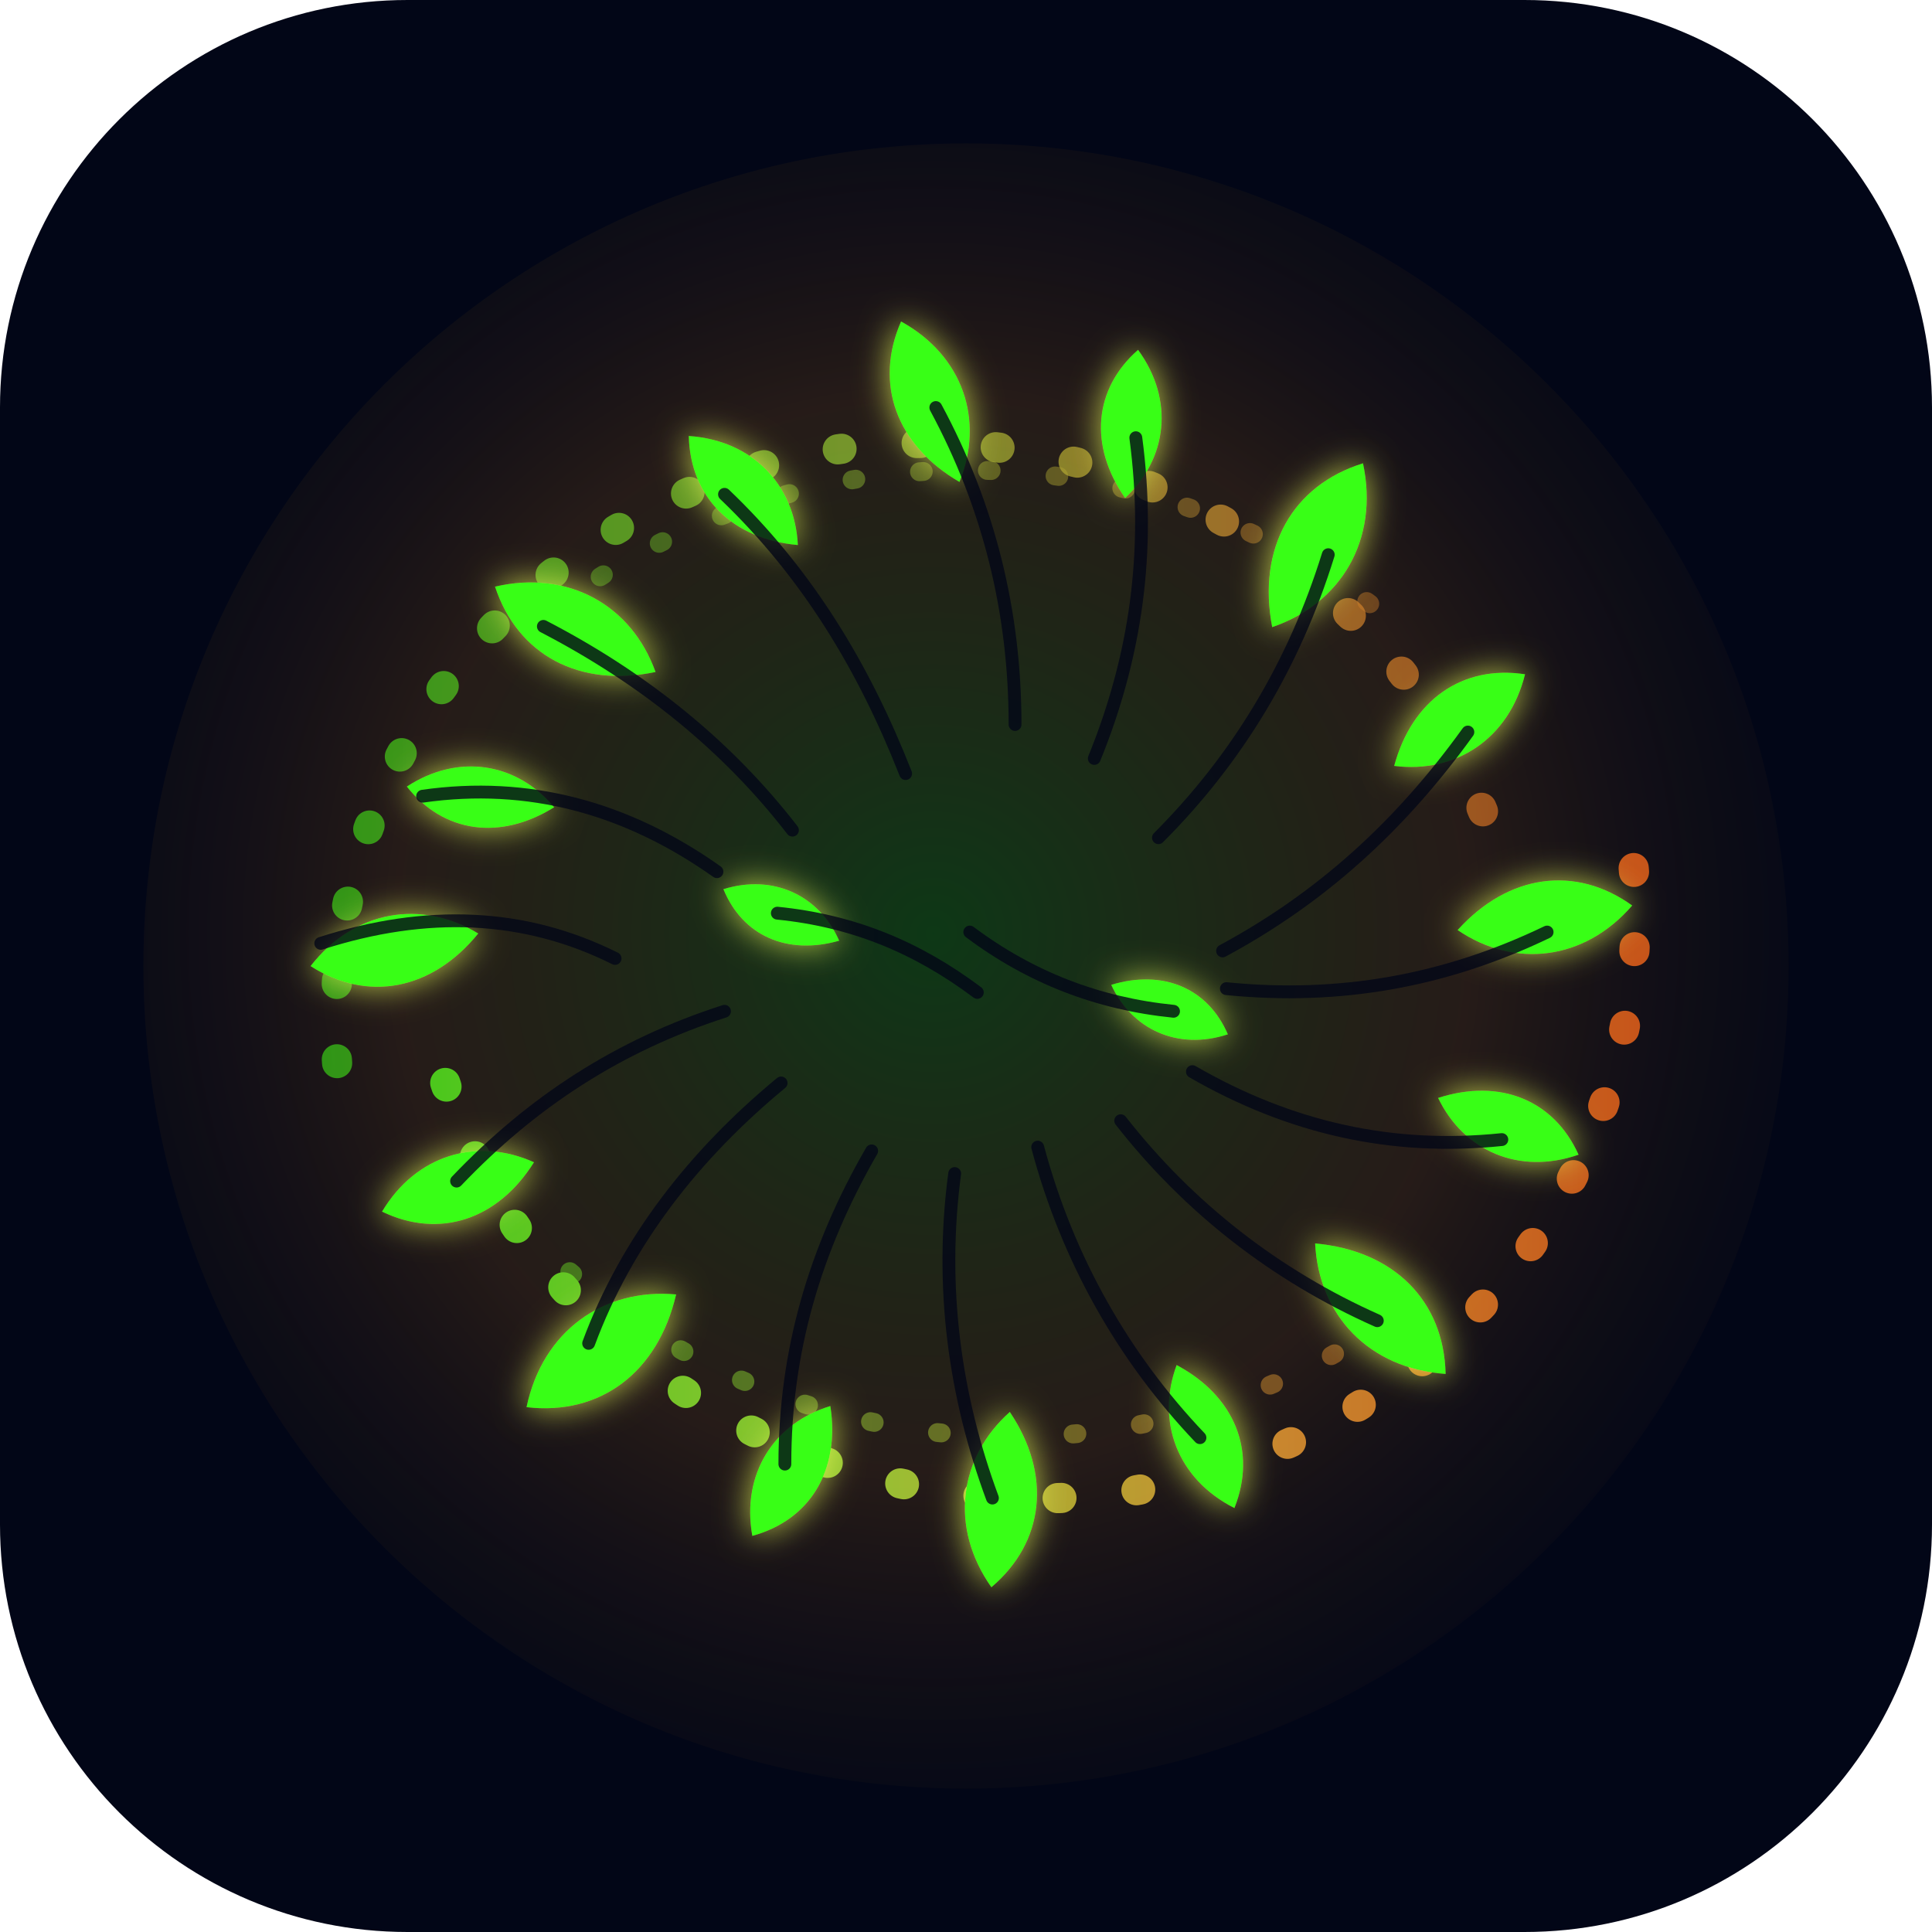
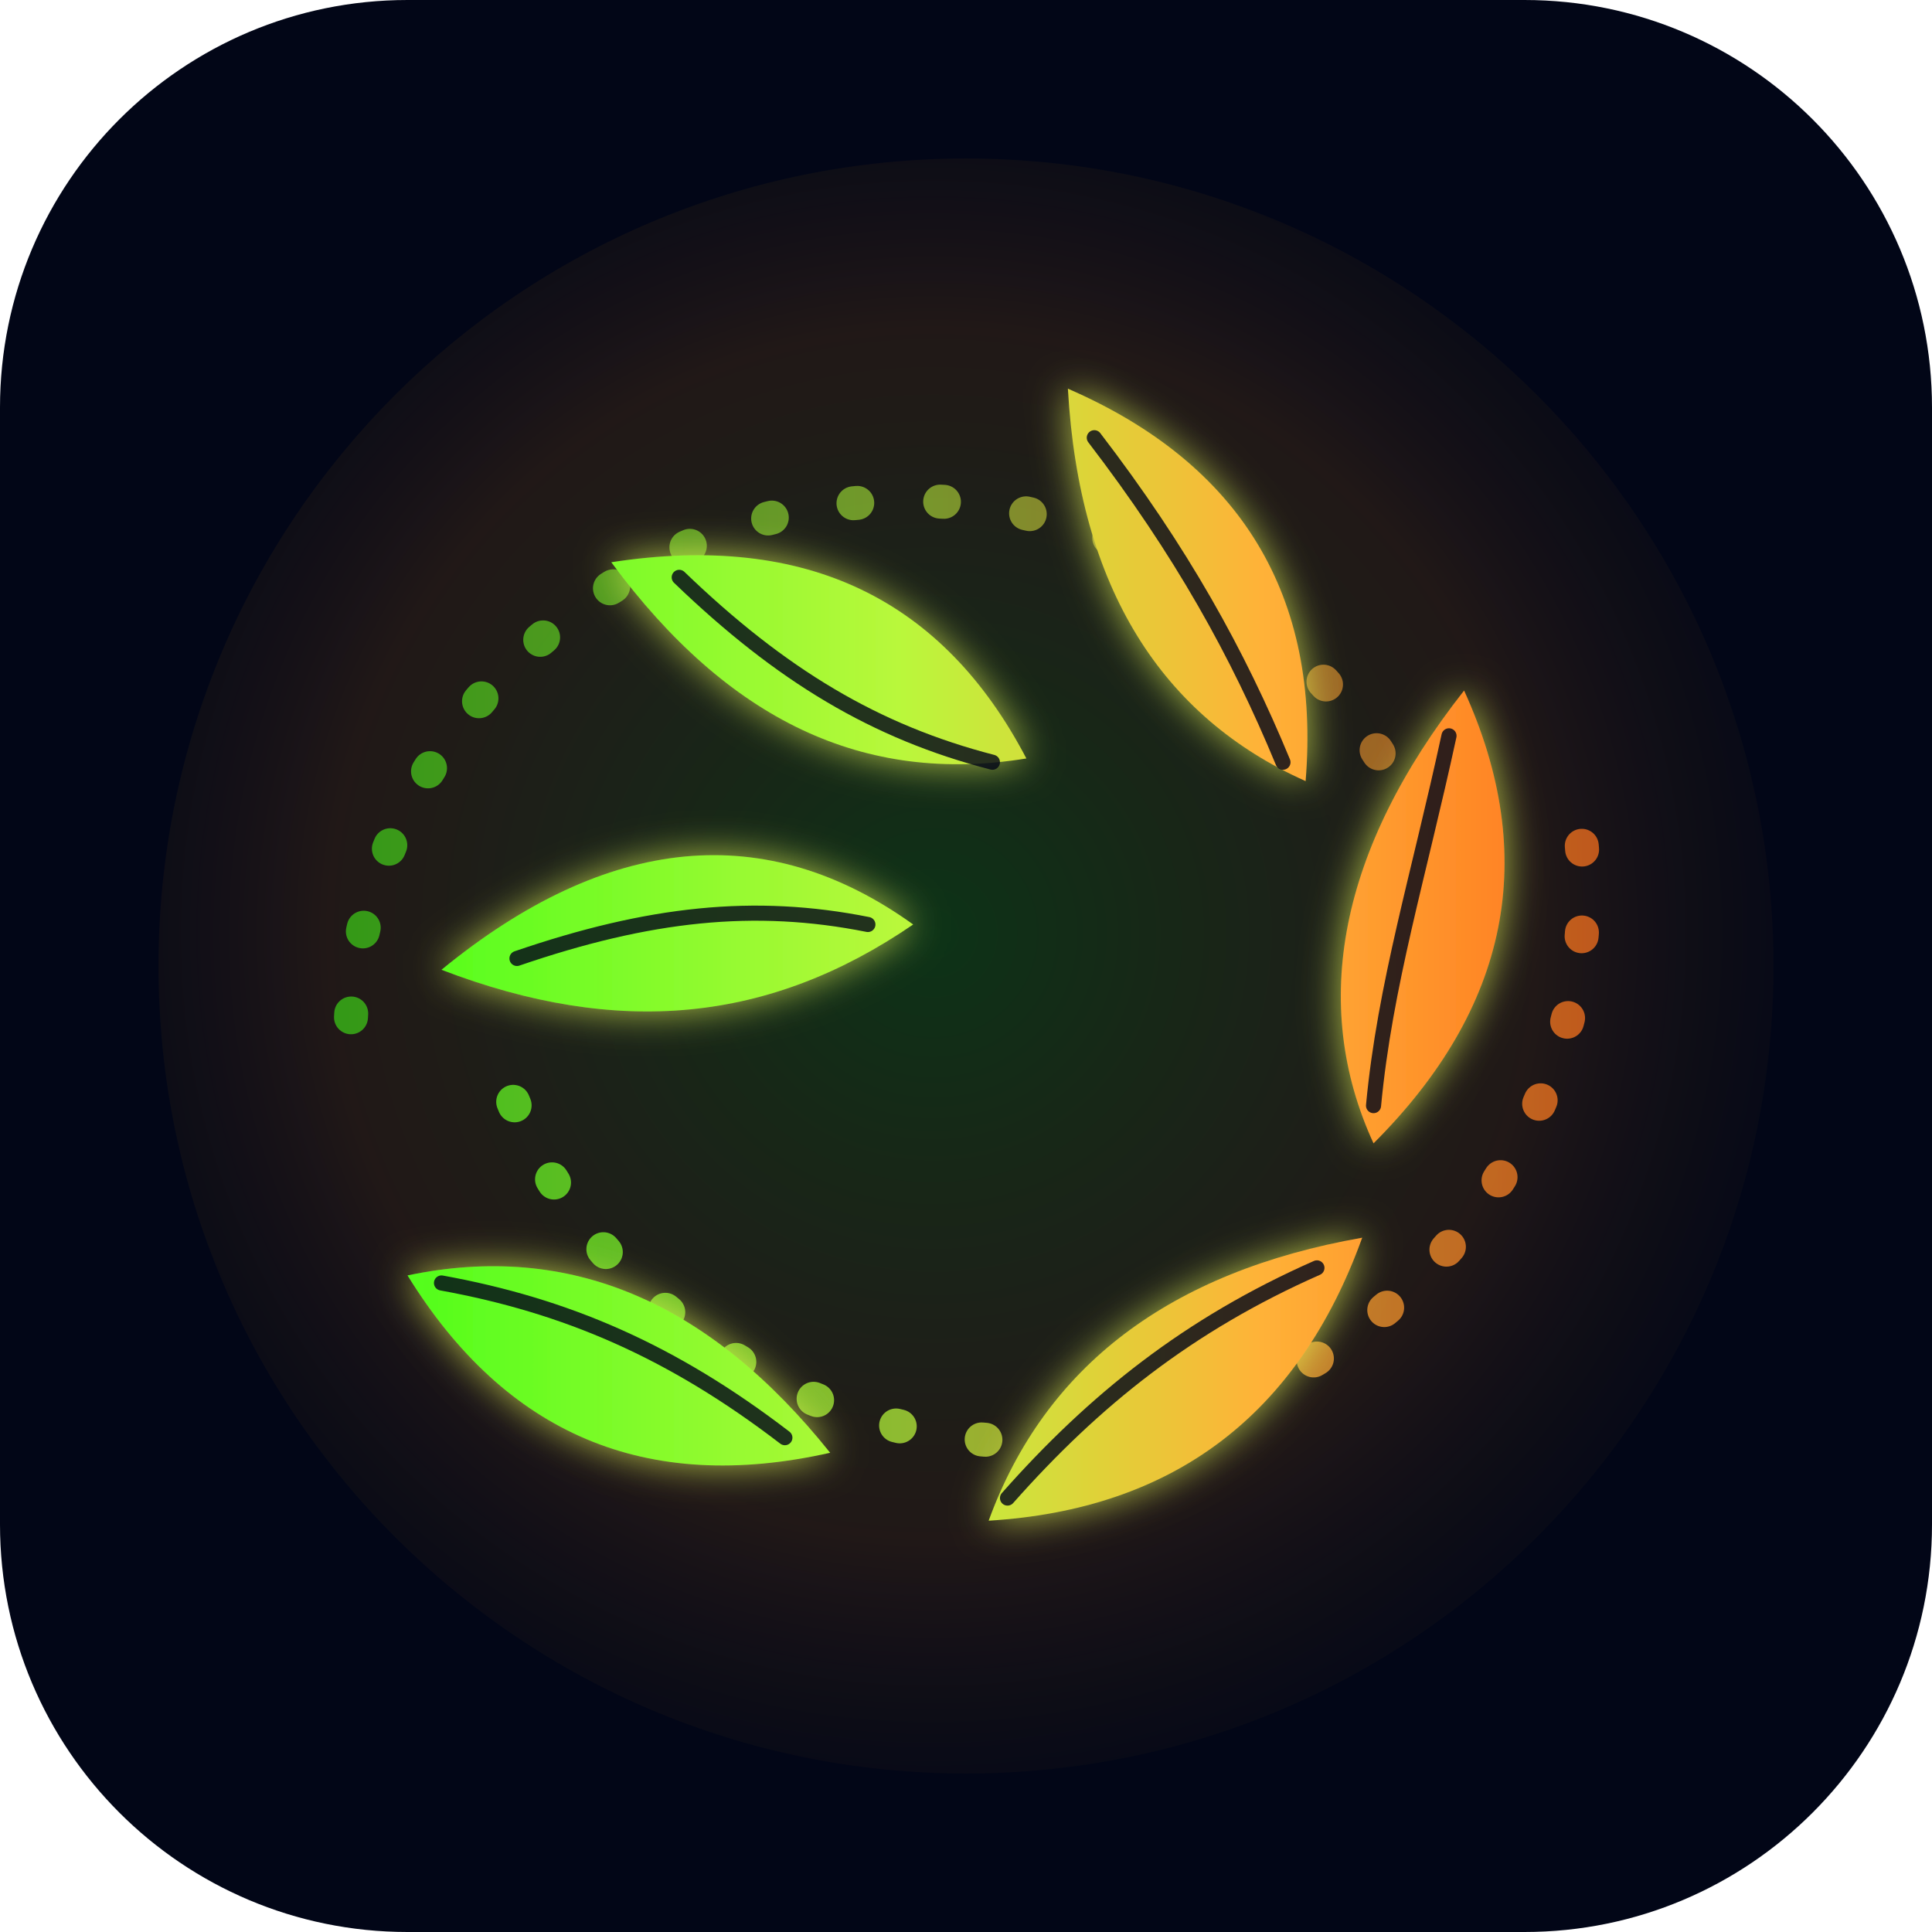
<svg xmlns="http://www.w3.org/2000/svg" viewBox="0 0 512 512" role="img" aria-labelledby="title desc">
  <defs>
    <linearGradient id="leafGradient" x1="78" y1="0" x2="434" y2="0" gradientUnits="userSpaceOnUse">
      <stop offset="0" stop-color="#39ff14" />
-       <stop offset=".42" stop-color="#b9f83b" />
-       <stop offset=".70" stop-color="#ffb238" />
+       <stop offset=".45" stop-color="#b9f83b" />
+       <stop offset=".72" stop-color="#ffb238" />
      <stop offset="1" stop-color="#ff6b1a" />
    </linearGradient>
-     <radialGradient id="windGlow" cx="48%" cy="48%" r="66%">
-       <stop offset="0" stop-color="#39ff14" stop-opacity=".20" />
-       <stop offset=".50" stop-color="#ff9f1c" stop-opacity=".14" />
+     <radialGradient id="windGlow" cx="48%" cy="48%" r="64%">
+       <stop offset="0" stop-color="#39ff14" stop-opacity=".18" />
+       <stop offset=".58" stop-color="#ff9f1c" stop-opacity=".12" />
      <stop offset="1" stop-color="#000" stop-opacity="0" />
    </radialGradient>
-     <filter id="leafGlow" x="-40%" y="-40%" width="180%" height="180%">
-       <feGaussianBlur stdDeviation="4.4" result="blur" />
-       <feColorMatrix in="blur" type="matrix" values="0 0 0 0 0.85 0 0 0 0 1 0 0 0 0 0.1 0 0 0 .76 0" />
+     <filter id="leafGlow" x="-35%" y="-35%" width="170%" height="170%">
+       <feGaussianBlur stdDeviation="5" result="blur" />
+       <feColorMatrix in="blur" type="matrix" values="0 0 0 0 0.85 0 0 0 0 1 0 0 0 0 0.1 0 0 0 .72 0" />
      <feMerge>
        <feMergeNode />
        <feMergeNode in="SourceGraphic" />
      </feMerge>
    </filter>
-     <path id="leaf" d="M-34 0C-11-20 18-19 39 0 15 20-13 20-34 0Z" />
  </defs>
  <rect width="512" height="512" rx="108" fill="#020617" />
-   <circle cx="256" cy="256" r="218" fill="url(#windGlow)" />
-   <g fill="none" stroke="url(#leafGradient)" stroke-linecap="round" opacity=".76">
-     <path d="M118 287c27 83 123 130 207 102 74-25 117-93 107-168" stroke-width="8" stroke-dasharray="1 20" />
-     <path d="M393 215c-32-79-127-119-207-86-66 27-104 90-96 160" stroke-width="8" stroke-dasharray="1 20" opacity=".72" />
-     <path d="M151 337c67 58 166 58 231 2" stroke-width="5" stroke-dasharray="1 17" opacity=".52" />
-     <path d="M363 160c-66-49-156-47-221 5" stroke-width="5" stroke-dasharray="1 17" opacity=".44" />
+   <circle cx="256" cy="256" r="214" fill="url(#windGlow)" />
+   <path d="M136 292c29 73 119 111 194 78 61-27 95-87 89-148" fill="none" stroke="url(#leafGradient)" stroke-width="9" stroke-linecap="round" stroke-dasharray="1 22" opacity=".72" />
+   <path d="M376 220c-30-72-120-108-194-75-58 26-92 81-89 139" fill="none" stroke="url(#leafGradient)" stroke-width="9" stroke-linecap="round" stroke-dasharray="1 22" opacity=".56" />
+   <g filter="url(#leafGlow)" fill="url(#leafGradient)">
+     <path d="M117 257c44-36 86-40 125-12-38 26-78 30-125 12Z" />
+     <path d="M162 149c52-8 88 10 110 52-43 7-79-10-110-52Z" />
+     <path d="M283 103c46 20 67 55 63 104-38-17-60-51-63-104Z" />
+     <path d="M388 183c20 44 12 84-24 120-17-37-9-78 24-120Z" />
+     <path d="M361 328c-17 47-50 72-99 75 15-41 48-66 99-75Z" />
+     <path d="M220 385c-49 11-86-5-112-47 43-9 80 7 112 47Z" />
  </g>
-   <g filter="url(#leafGlow)" fill="url(#leafGradient)">
-     <use href="#leaf" transform="translate(103 252) rotate(-11) scale(.62)" />
-     <use href="#leaf" transform="translate(126 211) rotate(8) scale(.54)" />
-     <use href="#leaf" transform="translate(151 166) rotate(28) scale(.66)" />
-     <use href="#leaf" transform="translate(196 129) rotate(45) scale(.56)" />
-     <use href="#leaf" transform="translate(246 105) rotate(70) scale(.62)" />
-     <use href="#leaf" transform="translate(300 111) rotate(95) scale(.54)" />
-     <use href="#leaf" transform="translate(350 143) rotate(119) scale(.68)" />
-     <use href="#leaf" transform="translate(388 190) rotate(145) scale(.58)" />
-     <use href="#leaf" transform="translate(411 243) rotate(172) scale(.64)" />
-     <use href="#leaf" transform="translate(401 299) rotate(202) scale(.55)" />
-     <use href="#leaf" transform="translate(367 348) rotate(225) scale(.67)" />
-     <use href="#leaf" transform="translate(320 382) rotate(248) scale(.56)" />
-     <use href="#leaf" transform="translate(265 399) rotate(276) scale(.64)" />
-     <use href="#leaf" transform="translate(209 391) rotate(301) scale(.55)" />
-     <use href="#leaf" transform="translate(158 359) rotate(323) scale(.68)" />
-     <use href="#leaf" transform="translate(120 315) rotate(342) scale(.58)" />
-     <use href="#leaf" transform="translate(206 242) rotate(24) scale(.46)" />
-     <use href="#leaf" transform="translate(311 268) rotate(203) scale(.46)" />
-   </g>
-   <g fill="none" stroke="#020617" stroke-width="3.4" stroke-linecap="round" opacity=".80">
-     <path d="M85 250c28-9 54-8 78 4" />
-     <path d="M112 211c28-4 54 3 78 20" />
-     <path d="M144 166c27 14 49 32 66 54" />
-     <path d="M192 131c22 21 37 46 48 74" />
-     <path d="M248 108c14 26 21 54 21 84" />
-     <path d="M301 116c4 30 0 58-11 85" />
-     <path d="M352 147c-9 29-24 54-45 75" />
-     <path d="M389 194c-18 25-39 44-65 58" />
-     <path d="M410 247c-27 13-55 18-85 15" />
-     <path d="M398 302c-29 3-56-3-82-18" />
-     <path d="M365 350c-27-12-50-30-68-53" />
-     <path d="M318 381c-20-21-35-47-43-77" />
-     <path d="M263 397c-10-27-14-56-10-86" />
-     <path d="M208 388c0-30 8-57 23-83" />
-     <path d="M156 356c10-27 28-50 51-69" />
-     <path d="M121 313c20-21 43-36 71-45" />
-     <path d="M206 242c20 2 37 9 53 21" />
-     <path d="M311 268c-20-2-38-9-54-21" />
+   <g fill="none" stroke="#020617" stroke-width="4" stroke-linecap="round" opacity=".82">
+     <path d="M137 254c35-12 63-15 93-9" />
+     <path d="M180 153c27 26 52 41 83 49" />
+     <path d="M290 116c23 30 38 57 50 86" />
+     <path d="M384 195c-8 37-17 66-20 98" />
+     <path d="M349 336c-34 15-59 35-82 61" />
+     <path d="M208 381c-30-23-58-35-91-41" />
  </g>
</svg>
